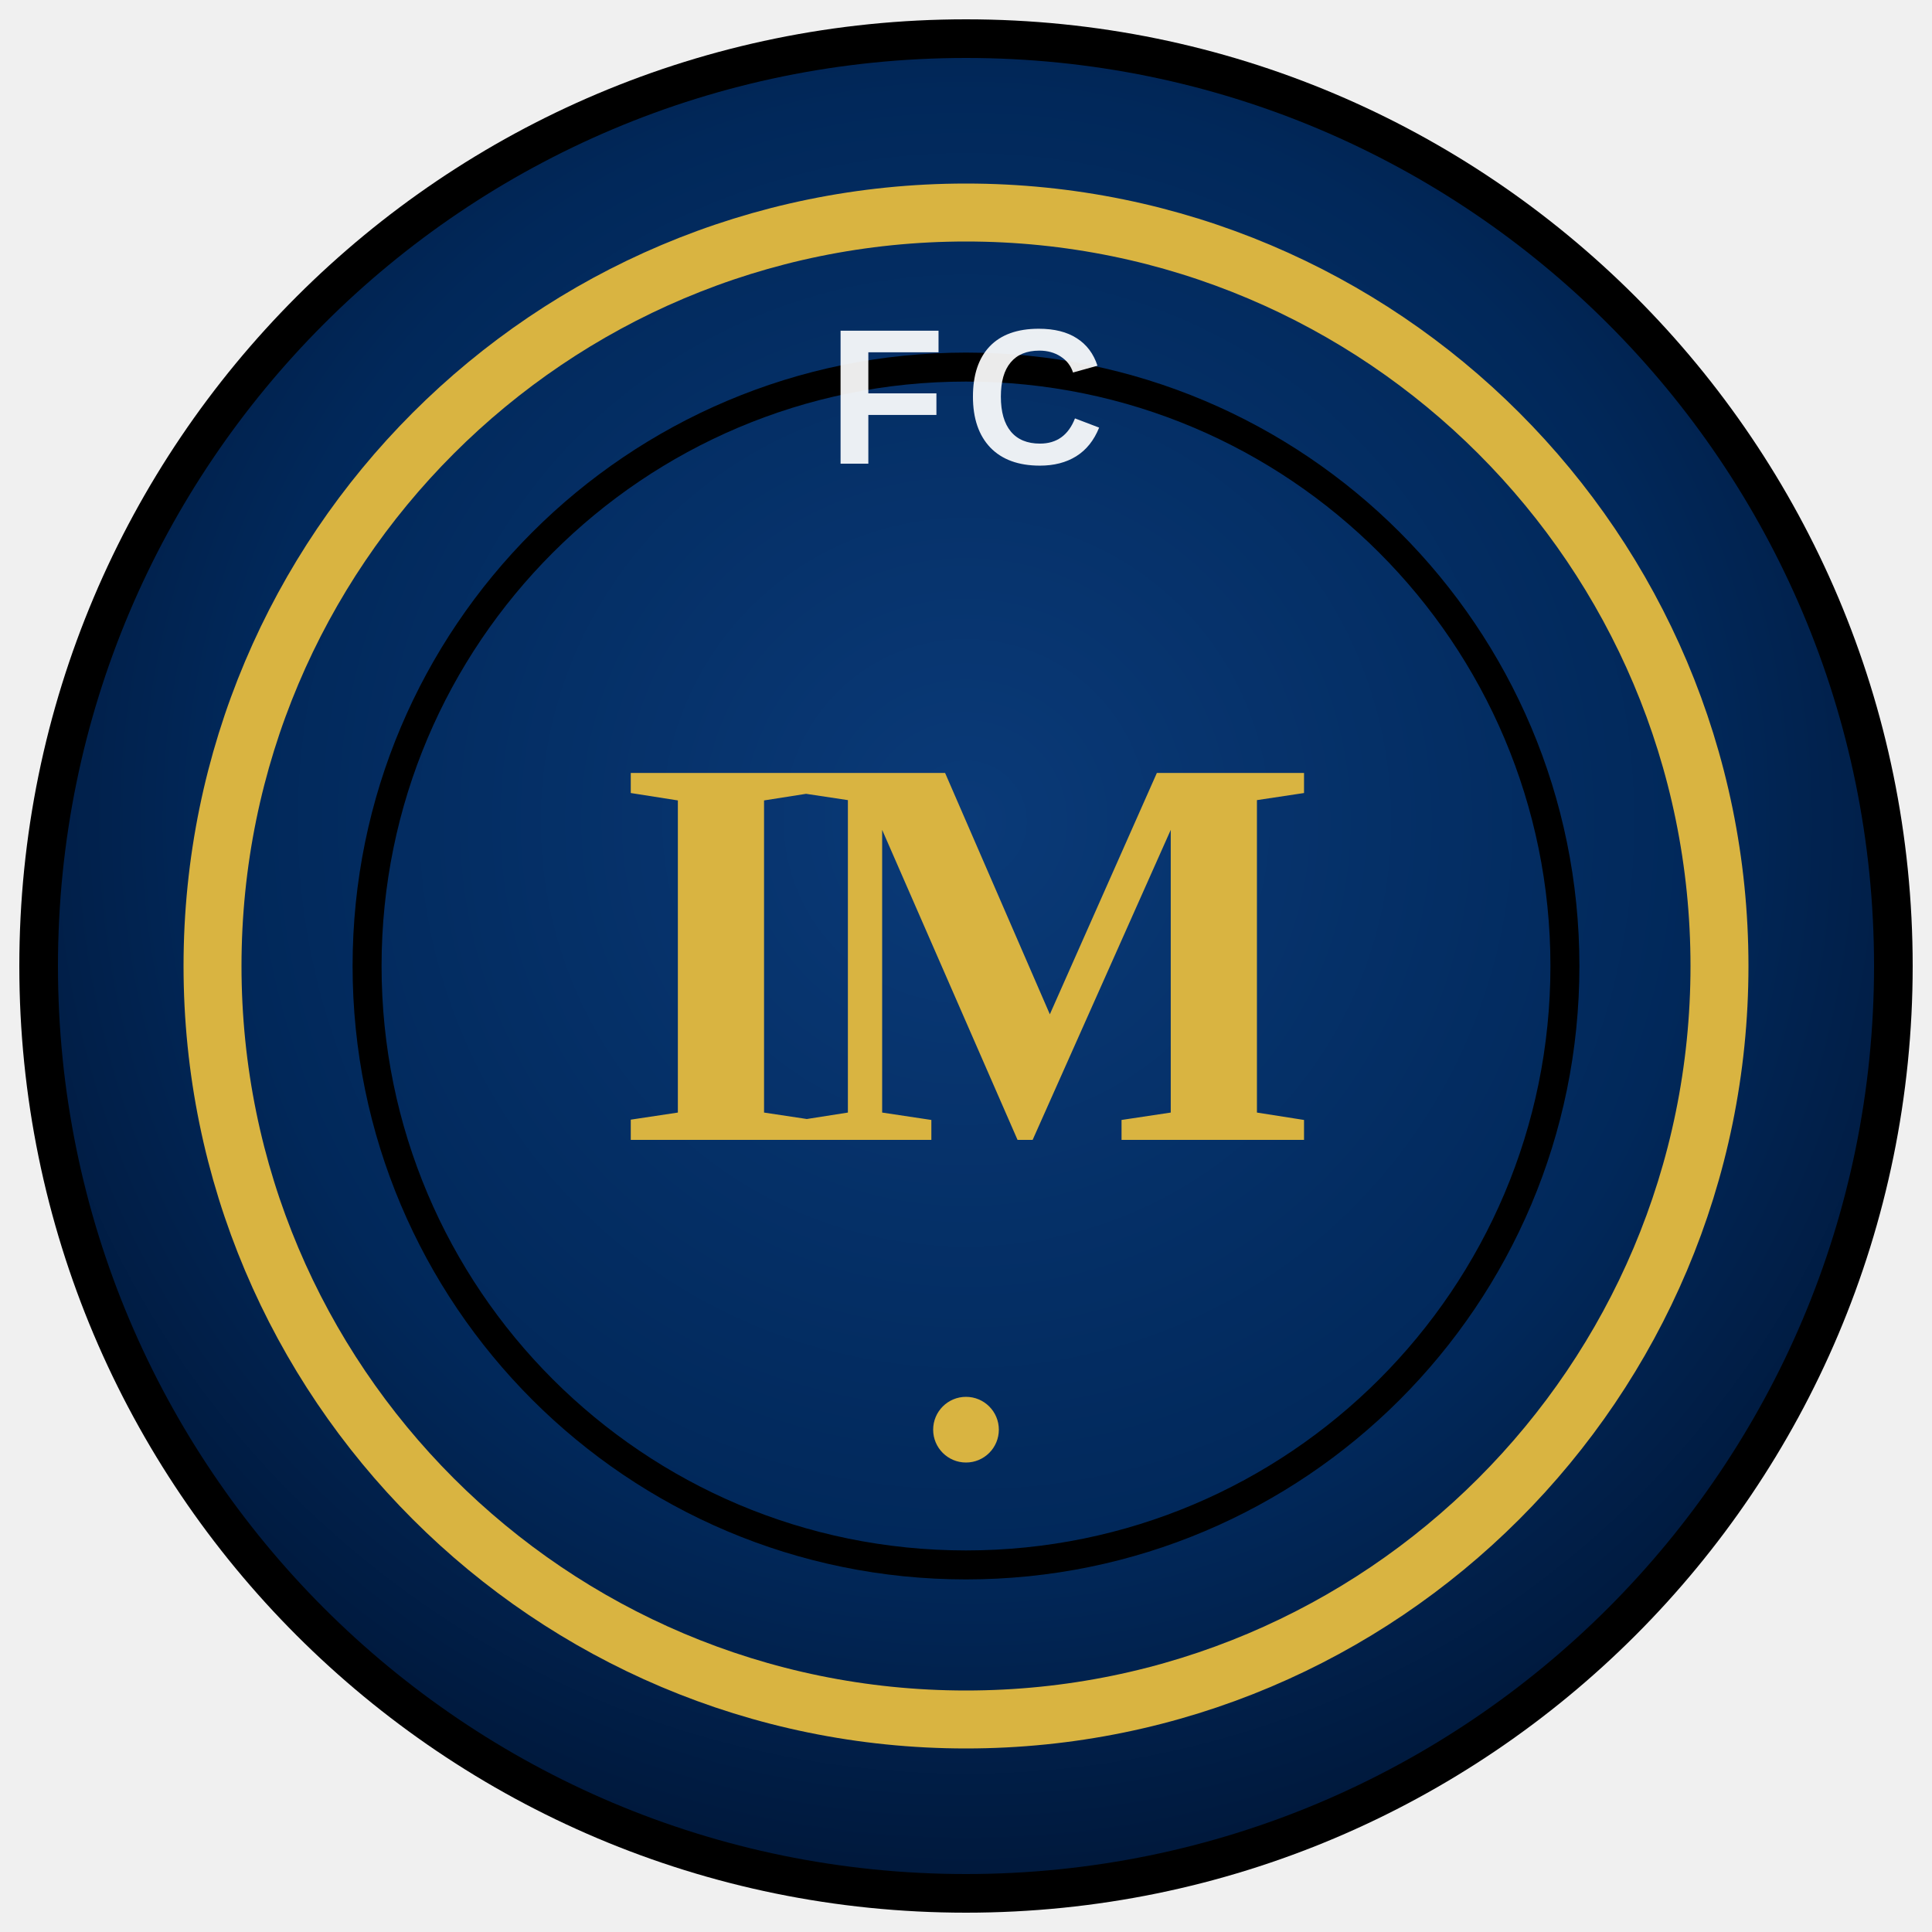
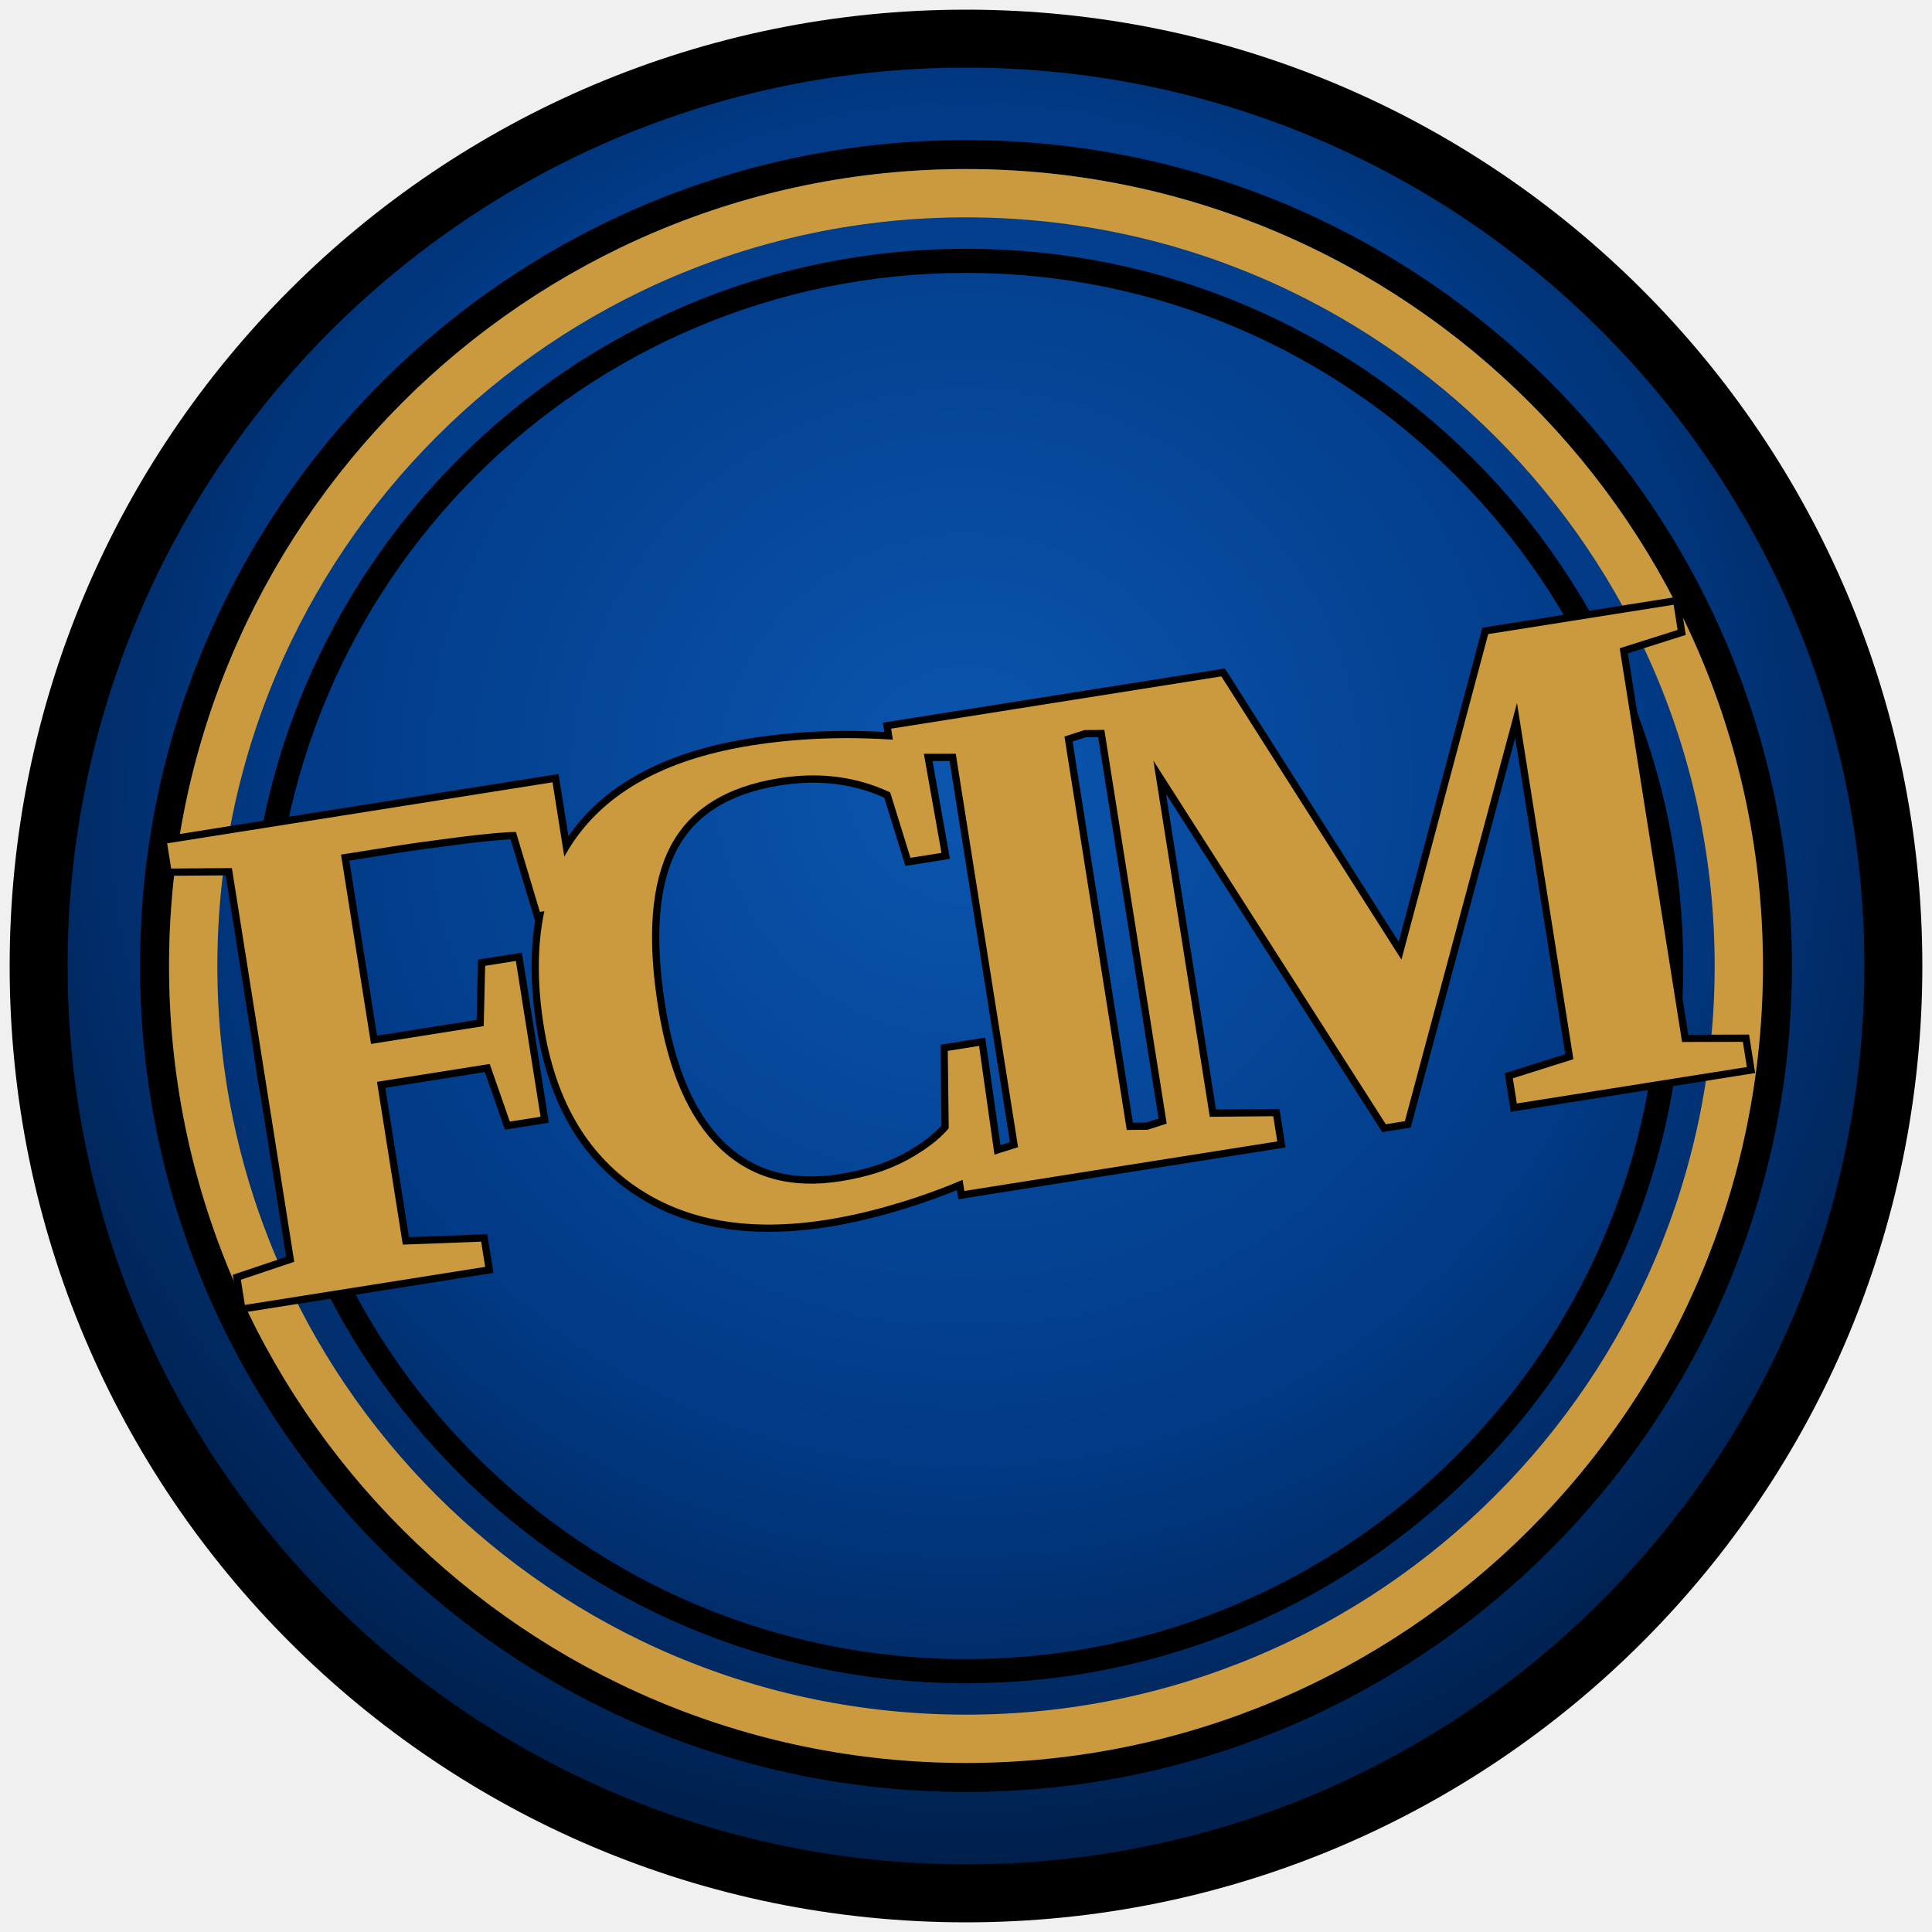
- <svg xmlns="http://www.w3.org/2000/svg" viewBox="0 0 200 200" width="200" height="200">
+ <svg xmlns="http://www.w3.org/2000/svg" viewBox="0 0 200 200" width="200" height="200" role="img" aria-label="Inter">
  <defs>
-     <radialGradient id="interBg" cx="50%" cy="42%" r="65%">
-       <stop offset="0%" stop-color="#0a3a78" />
-       <stop offset="62%" stop-color="#01285a" />
-       <stop offset="100%" stop-color="#001331" />
+     <radialGradient id="interBg" cx="50%" cy="40%" r="68%">
+       <stop offset="0%" stop-color="#0b56b0" />
+       <stop offset="55%" stop-color="#013a86" />
+       <stop offset="100%" stop-color="#001536" />
    </radialGradient>
  </defs>
-   <circle cx="100" cy="100" r="98" fill="#000000" />
-   <circle cx="100" cy="100" r="94" fill="url(#interBg)" />
-   <circle cx="100" cy="100" r="78" fill="none" stroke="#d9b441" stroke-width="6" />
-   <circle cx="100" cy="100" r="62" fill="none" stroke="#000000" stroke-width="3" />
-   <g fill="#d9b441" font-family="Georgia,'Times New Roman',serif" font-weight="700" text-anchor="middle">
-     <text x="100" y="118" font-size="58" letter-spacing="-4">IM</text>
+   <circle cx="100" cy="100" r="99" fill="#000000" />
+   <circle cx="100" cy="100" r="93" fill="url(#interBg)" />
+   <circle cx="100" cy="100" r="84" fill="none" stroke="#000000" stroke-width="3" />
+   <circle cx="100" cy="100" r="80" fill="none" stroke="#cb9a3e" stroke-width="5" />
+   <circle cx="100" cy="100" r="73" fill="none" stroke="#000000" stroke-width="2.5" />
+   <g transform="rotate(-9 100 102)">
+     <text x="100" y="123" font-size="74" font-weight="700" letter-spacing="-12" text-anchor="middle" font-family="Georgia,'Times New Roman',serif" fill="#cb9a3e" stroke="#000000" stroke-width="1.5" paint-order="stroke">FCIM</text>
  </g>
-   <g fill="#ffffff" font-family="Arial,Helvetica,sans-serif" font-weight="700" text-anchor="middle" opacity="0.92">
-     <text x="100" y="48" font-size="20" letter-spacing="2">FC</text>
-   </g>
-   <circle cx="100" cy="148" r="3.4" fill="#d9b441" />
</svg>
